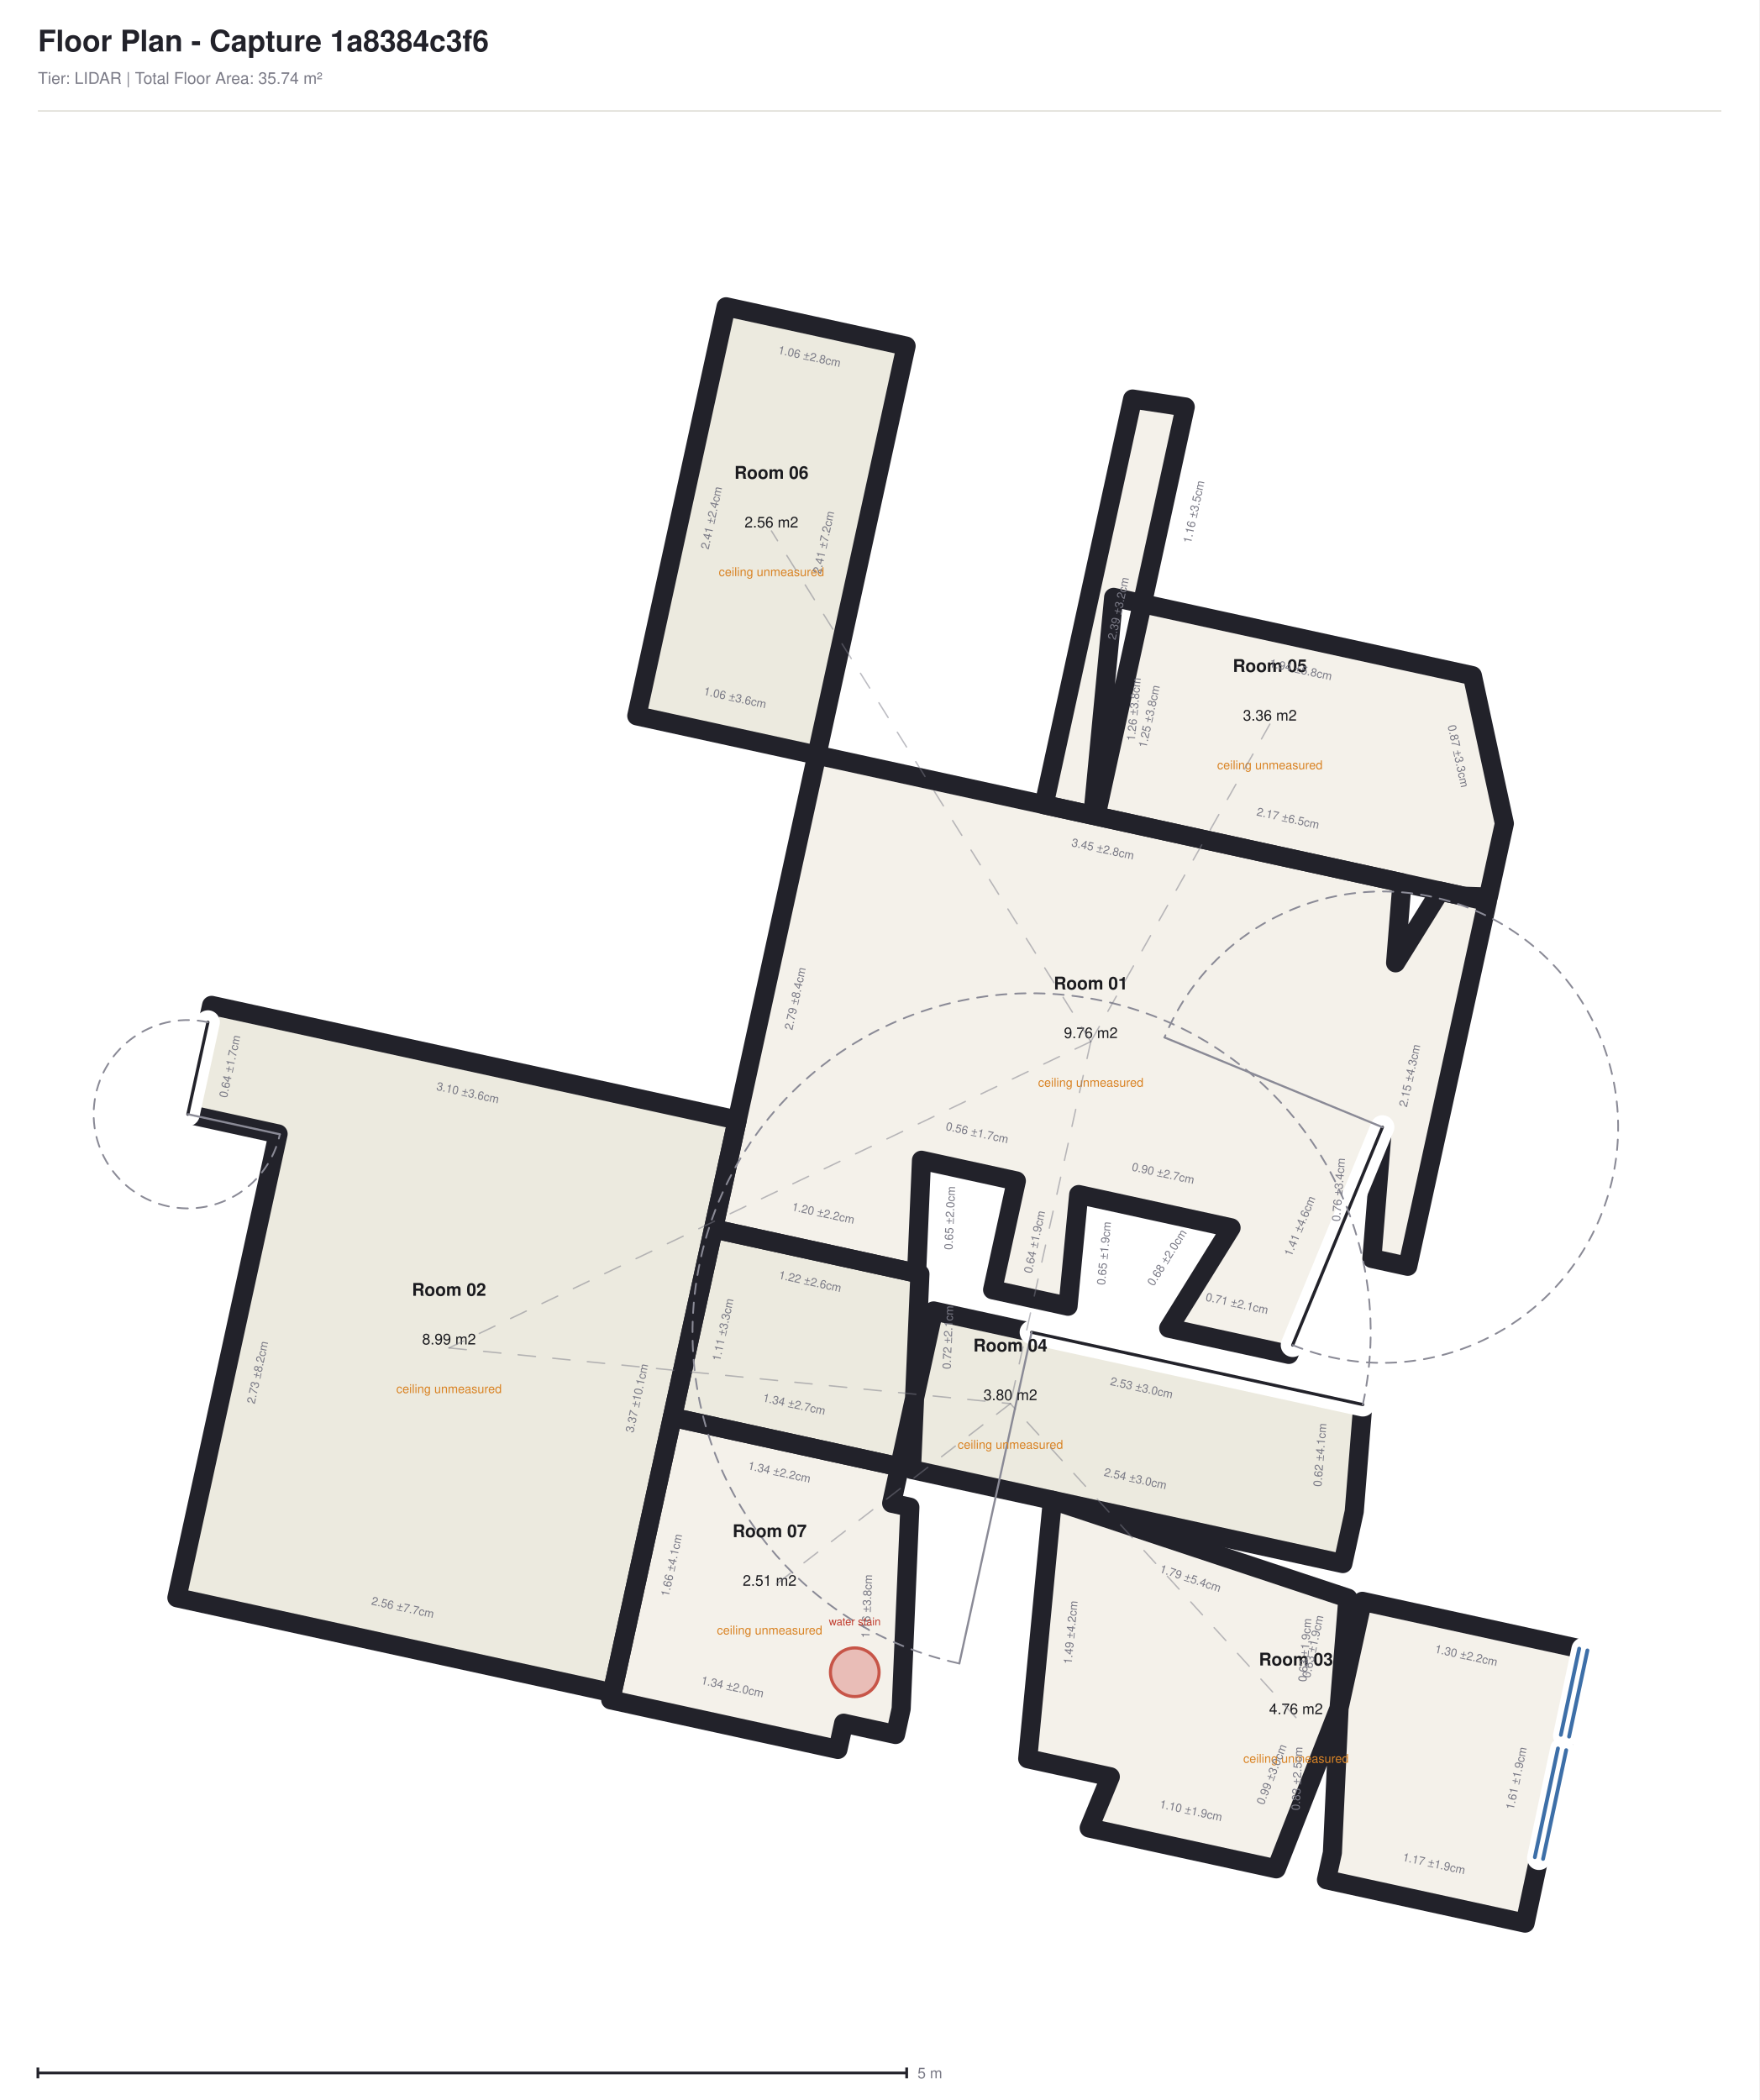
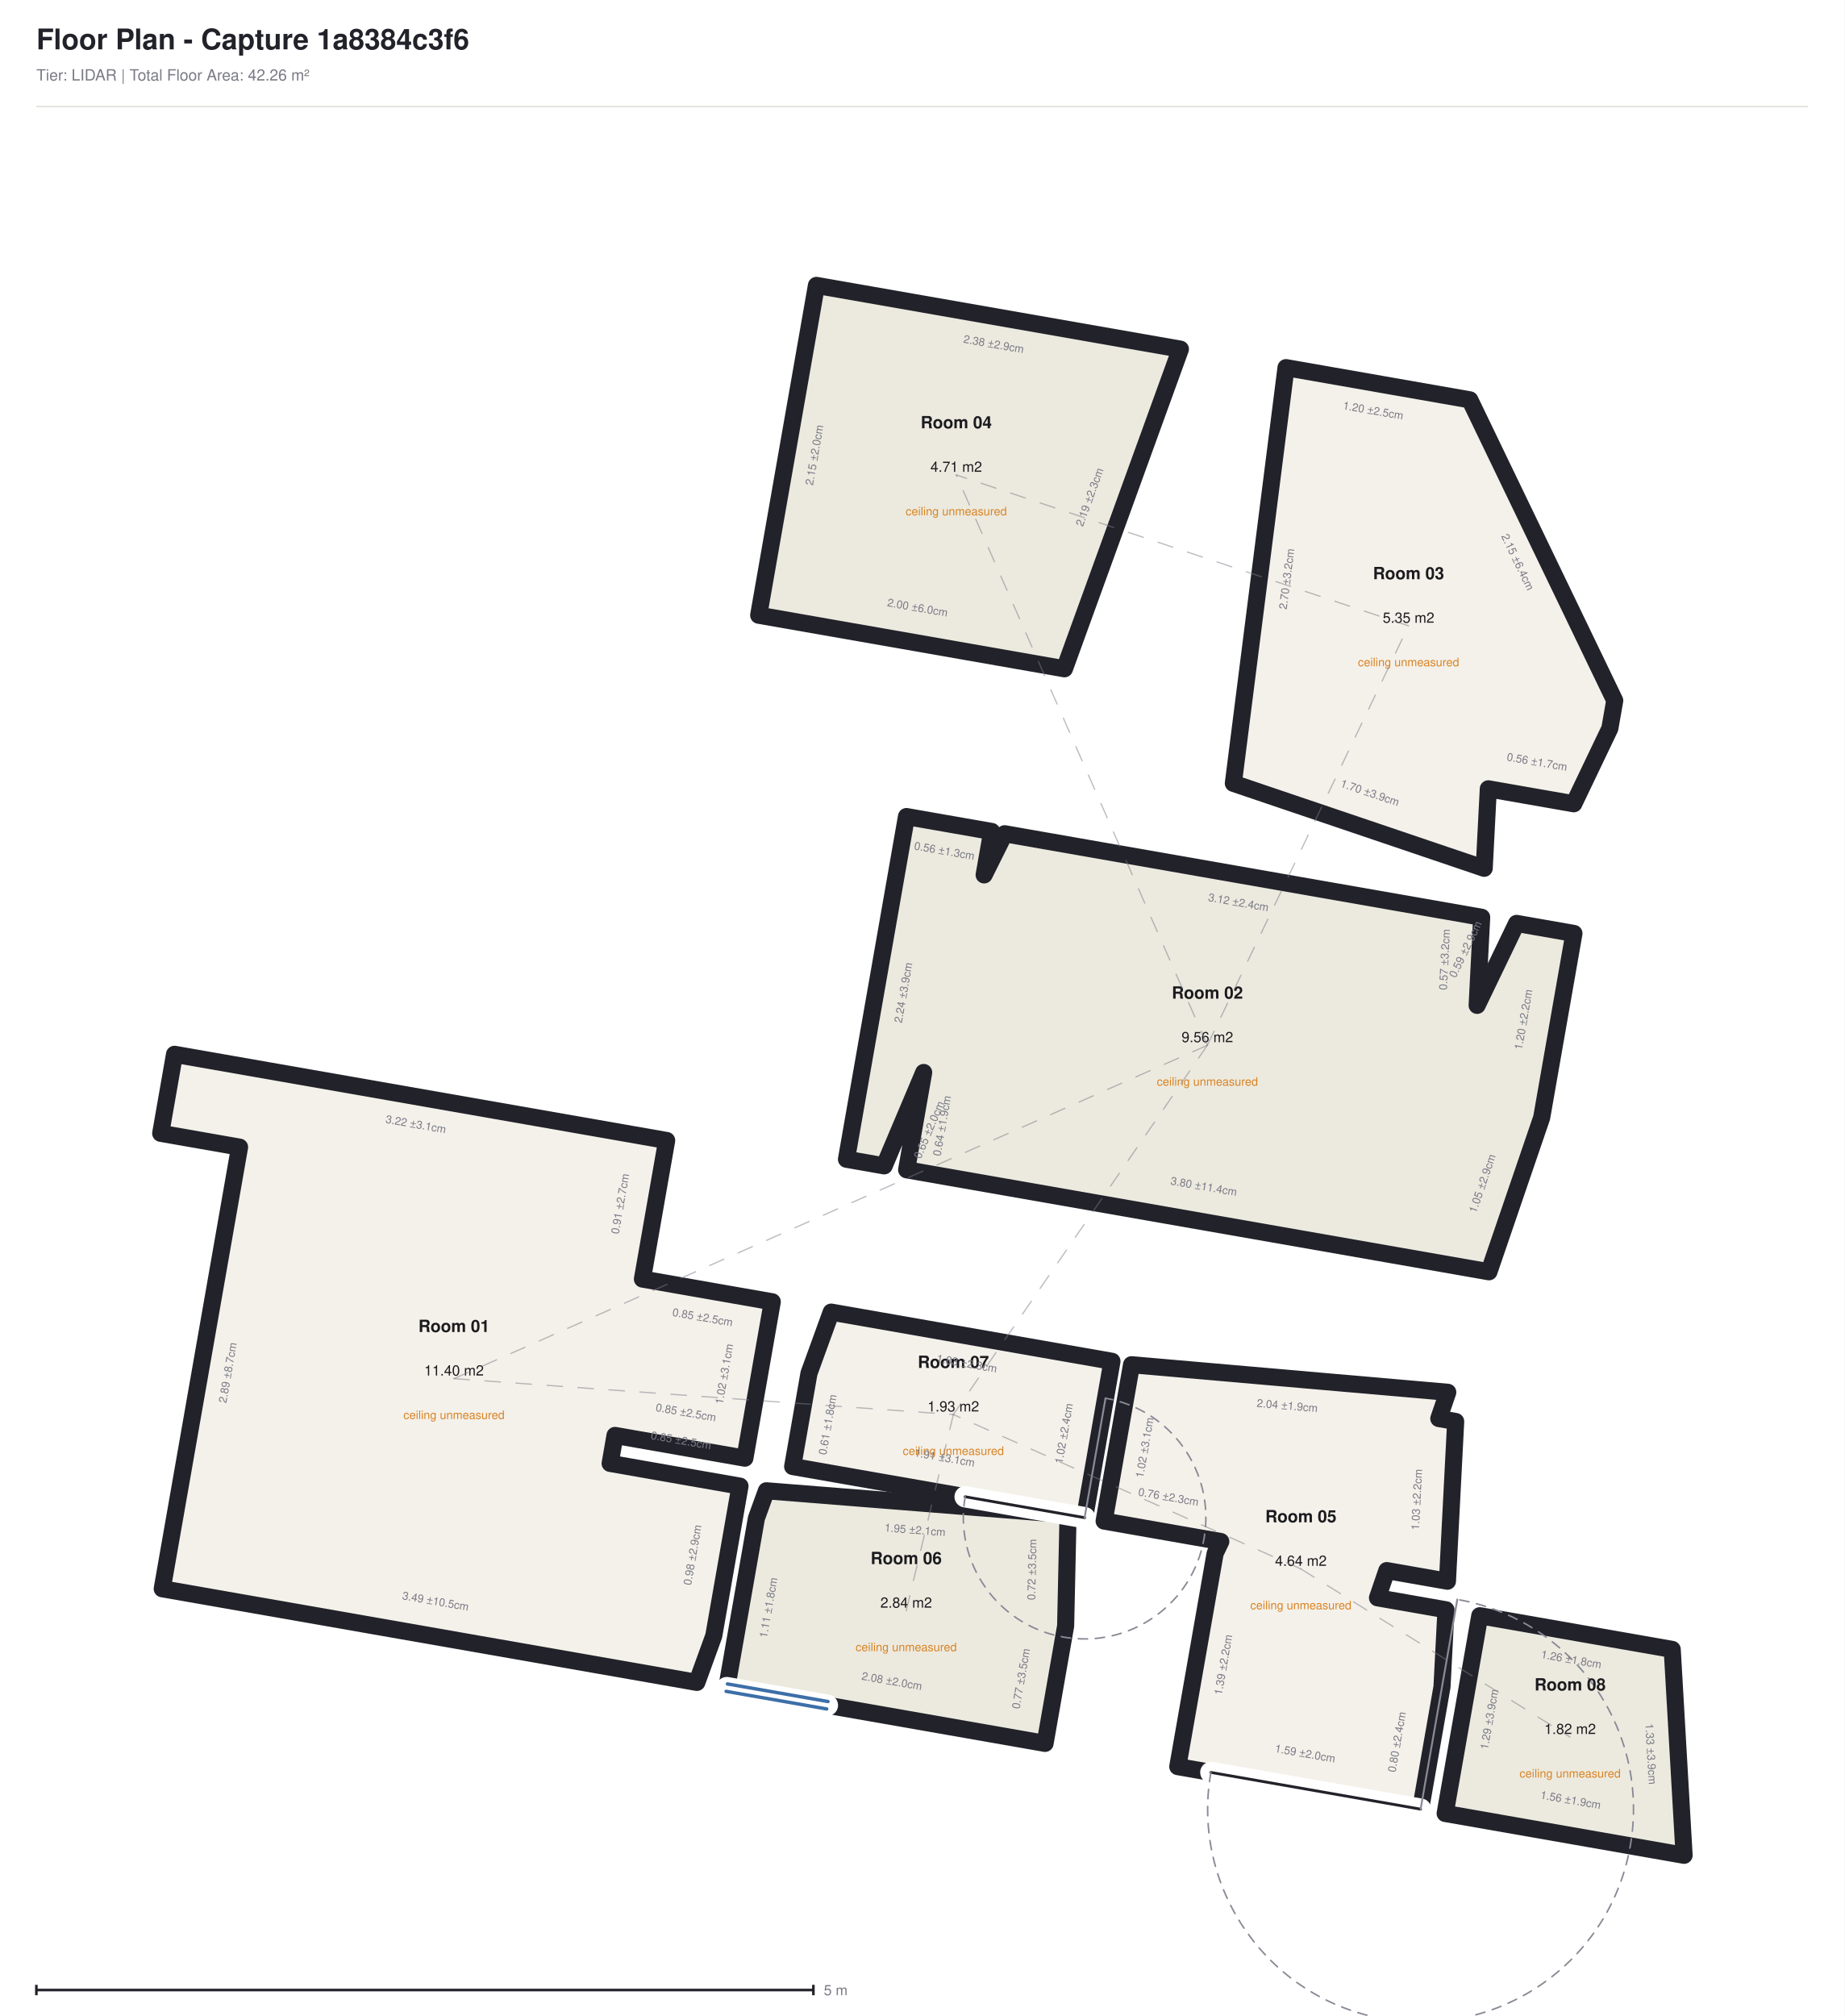
- <svg xmlns="http://www.w3.org/2000/svg" width="1300" height="1552" viewBox="0 0 1300 1552">
-   <rect width="1300" height="1552" fill="#ffffff" />
+ <svg xmlns="http://www.w3.org/2000/svg" width="1420" height="1552" viewBox="0 0 1420 1552">
+   <rect width="1420" height="1552" fill="#ffffff" />
  <g font-family="Helvetica Neue, Helvetica, Arial, sans-serif">
    <text x="28" y="38" font-size="22" font-weight="600" fill="#22222a">Floor Plan - Capture 1a8384c3f6</text>
-     <text x="28" y="62" font-size="12" fill="#7a7a86">Tier: LIDAR | Total Floor Area: 35.74 m²</text>
-     <line x1="28" y1="82" x2="1272" y2="82" stroke="#dedcd4" stroke-width="1" />
-     <polygon points="527.23,908.21 603.62,558.07 1036.04,652.41 1031.30,711.59 1064.23,658.56 1099.11,666.17 1040.27,935.86 1013.78,930.08 1021.56,833.04 952.40,1000.97 863.62,981.60 909.71,907.38 797.13,882.82 789.24,965.37 733.50,953.21 751.05,872.76 680.94,857.47 677.34,940.96" stroke="none" fill="#f4f1ea" />
-     <polygon points="130.72,1180.81 205.51,838.02 138.82,823.47 156.38,743.02 544.78,827.76 452.44,1251.00" stroke="none" fill="#eceadf" />
-     <polygon points="759.44,1299.80 777.68,1108.73 996.05,1181.12 989.53,1262.38 1006.75,1183.45 1170.01,1219.07 1127.00,1421.28 980.22,1389.26 984.59,1369.26 989.53,1262.38 943.12,1381.16 804.87,1351.00 820.48,1313.11" stroke="none" fill="#f4f1ea" />
-     <polygon points="496.84,1047.46 527.23,908.21 679.79,941.49 675.83,1033.34 689.90,968.84 1007.07,1038.04 1000.74,1117.07 992.34,1155.57 673.56,1086.02 675.83,1033.35 664.76,1084.10" stroke="none" fill="#eceadf" />
-     <polygon points="771.53,594.70 836.95,294.89 875.85,300.75 844.14,446.10 1088.04,499.31 1111.67,608.62 1099.82,662.93 1081.50,662.33 809.89,603.07 844.14,446.10 822.95,441.47 807.56,602.56" stroke="none" fill="#f4f1ea" />
-     <polygon points="470.56,529.04 536.52,226.72 669.58,255.75 603.62,558.07" stroke="none" fill="#eceadf" />
-     <polygon points="451.28,1256.28 496.84,1047.46 664.76,1084.10 658.90,1110.94 672.36,1113.88 665.93,1262.89 661.79,1281.88 623.43,1273.51 619.20,1292.92" stroke="none" fill="#f4f1ea" />
-     <polygon points="527.23,908.21 603.62,558.07 1036.04,652.41 1031.30,711.59 1064.23,658.56 1099.11,666.17 1040.27,935.86 1013.78,930.08 1021.56,833.04 952.40,1000.97 863.62,981.60 909.71,907.38 797.13,882.82 789.24,965.37 733.50,953.21 751.05,872.76 680.94,857.47 677.34,940.96" stroke="#22222a" stroke-width="14.12" stroke-linejoin="round" stroke-linecap="round" fill="none" />
-     <polygon points="130.72,1180.81 205.51,838.02 138.82,823.47 156.38,743.02 544.78,827.76 452.44,1251.00" stroke="#22222a" stroke-width="14.12" stroke-linejoin="round" stroke-linecap="round" fill="none" />
-     <polygon points="759.44,1299.80 777.68,1108.73 996.05,1181.12 989.53,1262.38 1006.75,1183.45 1170.01,1219.07 1127.00,1421.28 980.22,1389.26 984.59,1369.26 989.53,1262.38 943.12,1381.16 804.87,1351.00 820.48,1313.11" stroke="#22222a" stroke-width="14.12" stroke-linejoin="round" stroke-linecap="round" fill="none" />
-     <polygon points="496.84,1047.46 527.23,908.21 679.79,941.49 675.83,1033.34 689.90,968.84 1007.07,1038.04 1000.74,1117.07 992.34,1155.57 673.56,1086.02 675.83,1033.35 664.76,1084.10" stroke="#22222a" stroke-width="14.12" stroke-linejoin="round" stroke-linecap="round" fill="none" />
-     <polygon points="771.53,594.70 836.95,294.89 875.85,300.75 844.14,446.10 1088.04,499.31 1111.67,608.62 1099.82,662.93 1081.50,662.33 809.89,603.07 844.14,446.10 822.95,441.47 807.56,602.56" stroke="#22222a" stroke-width="14.12" stroke-linejoin="round" stroke-linecap="round" fill="none" />
-     <polygon points="470.56,529.04 536.52,226.72 669.58,255.75 603.62,558.07" stroke="#22222a" stroke-width="14.12" stroke-linejoin="round" stroke-linecap="round" fill="none" />
-     <polygon points="451.28,1256.28 496.84,1047.46 664.76,1084.10 658.90,1110.94 672.36,1113.88 665.93,1262.89 661.79,1281.88 623.43,1273.51 619.20,1292.92" stroke="#22222a" stroke-width="14.12" stroke-linejoin="round" stroke-linecap="round" fill="none" />
-     <line x1="1021.56" y1="833.04" x2="955.24" y2="994.07" stroke="#ffffff" stroke-width="17.65" stroke-linejoin="round" stroke-linecap="round" fill="none" />
-     <line x1="1021.56" y1="833.04" x2="955.24" y2="994.07" stroke="#22222a" stroke-width="2.31" stroke-linejoin="round" stroke-linecap="round" fill="none" />
-     <line x1="1021.56" y1="833.04" x2="860.53" y2="766.72" stroke="#8a8a96" stroke-width="1.54" stroke-linejoin="round" stroke-linecap="round" fill="none" />
-     <path d="M 955.24 994.07 A 174.15 174.15 0 1 0 860.53 766.72" stroke="#8a8a96" stroke-width="1.28" stroke-linejoin="round" stroke-linecap="round" fill="none" stroke-dasharray="7.70,6.42" />
-     <line x1="138.82" y1="823.47" x2="153.66" y2="755.48" stroke="#ffffff" stroke-width="17.65" stroke-linejoin="round" stroke-linecap="round" fill="none" />
-     <line x1="138.82" y1="823.47" x2="153.66" y2="755.48" stroke="#22222a" stroke-width="2.31" stroke-linejoin="round" stroke-linecap="round" fill="none" />
-     <line x1="138.82" y1="823.47" x2="206.81" y2="838.30" stroke="#8a8a96" stroke-width="1.54" stroke-linejoin="round" stroke-linecap="round" fill="none" />
-     <path d="M 153.66 755.48 A 69.59 69.59 0 1 0 206.81 838.30" stroke="#8a8a96" stroke-width="1.28" stroke-linejoin="round" stroke-linecap="round" fill="none" stroke-dasharray="7.70,6.42" />
-     <line x1="1154.32" y1="1292.81" x2="1137.23" y2="1373.19" stroke="#ffffff" stroke-width="17.65" stroke-linejoin="round" stroke-linecap="round" fill="none" />
-     <line x1="1157.36" y1="1293.46" x2="1140.27" y2="1373.83" stroke="#3d6fa8" stroke-width="2.82" stroke-linejoin="round" stroke-linecap="round" fill="none" />
-     <line x1="1151.28" y1="1292.17" x2="1134.19" y2="1372.54" stroke="#3d6fa8" stroke-width="2.82" stroke-linejoin="round" stroke-linecap="round" fill="none" />
-     <line x1="1170.01" y1="1219.07" x2="1156.45" y2="1282.79" stroke="#ffffff" stroke-width="17.65" stroke-linejoin="round" stroke-linecap="round" fill="none" />
-     <line x1="1173.05" y1="1219.72" x2="1159.49" y2="1283.43" stroke="#3d6fa8" stroke-width="2.82" stroke-linejoin="round" stroke-linecap="round" fill="none" />
-     <line x1="1166.97" y1="1218.43" x2="1153.42" y2="1282.14" stroke="#3d6fa8" stroke-width="2.82" stroke-linejoin="round" stroke-linecap="round" fill="none" />
-     <line x1="762.31" y1="984.64" x2="1007.07" y2="1038.04" stroke="#ffffff" stroke-width="17.65" stroke-linejoin="round" stroke-linecap="round" fill="none" />
-     <line x1="762.31" y1="984.64" x2="1007.07" y2="1038.04" stroke="#22222a" stroke-width="2.31" stroke-linejoin="round" stroke-linecap="round" fill="none" />
-     <line x1="762.31" y1="984.64" x2="708.91" y2="1229.40" stroke="#8a8a96" stroke-width="1.54" stroke-linejoin="round" stroke-linecap="round" fill="none" />
-     <path d="M 1007.07 1038.04 A 250.52 250.52 0 1 0 708.91 1229.40" stroke="#8a8a96" stroke-width="1.28" stroke-linejoin="round" stroke-linecap="round" fill="none" stroke-dasharray="7.70,6.42" />
-     <text x="806.06" y="731.26" font-size="13.0" fill="#1b1b1f" text-anchor="middle" font-weight="bold">Room 01</text>
-     <text x="806.06" y="767.21" font-size="11.0" fill="#1b1b1f" text-anchor="middle" font-weight="normal">9.76 m2</text>
-     <text x="806.06" y="803.16" font-size="9.0" fill="#d98324" text-anchor="middle" font-weight="normal">ceiling unmeasured</text>
-     <text x="590.51" y="738.61" font-size="8.5" fill="#7a7a86" text-anchor="middle" font-weight="normal" transform="rotate(-77.69 590.51 738.61)">2.79 ±8.4cm</text>
-     <text x="814.36" y="630.33" font-size="8.5" fill="#7a7a86" text-anchor="middle" font-weight="normal" transform="rotate(12.31 814.36 630.33)">3.45 ±2.8cm</text>
-     <text x="1044.60" y="795.54" font-size="8.5" fill="#7a7a86" text-anchor="middle" font-weight="normal" transform="rotate(-77.69 1044.60 795.54)">2.15 ±4.3cm</text>
-     <text x="992.07" y="879.51" font-size="8.5" fill="#7a7a86" text-anchor="middle" font-weight="normal" transform="rotate(-85.42 992.07 879.51)">0.76 ±3.4cm</text>
-     <text x="963.23" y="907.23" font-size="8.5" fill="#7a7a86" text-anchor="middle" font-weight="normal" transform="rotate(-67.62 963.23 907.23)">1.41 ±4.6cm</text>
-     <text x="913.48" y="966.20" font-size="8.5" fill="#7a7a86" text-anchor="middle" font-weight="normal" transform="rotate(-347.69 913.48 966.20)">0.71 ±2.1cm</text>
-     <text x="864.85" y="930.94" font-size="8.5" fill="#7a7a86" text-anchor="middle" font-weight="normal" transform="rotate(-58.16 864.85 930.94)">0.68 ±2.0cm</text>
-     <text x="858.90" y="870.01" font-size="8.5" fill="#7a7a86" text-anchor="middle" font-weight="normal" transform="rotate(-347.69 858.90 870.01)">0.90 ±2.7cm</text>
-     <text x="818.75" y="926.54" font-size="8.5" fill="#7a7a86" text-anchor="middle" font-weight="normal" transform="rotate(-84.54 818.75 926.54)">0.65 ±1.9cm</text>
-     <text x="767.36" y="918.46" font-size="8.5" fill="#7a7a86" text-anchor="middle" font-weight="normal" transform="rotate(-77.69 767.36 918.46)">0.64 ±1.9cm</text>
-     <text x="721.47" y="840.03" font-size="8.5" fill="#7a7a86" text-anchor="middle" font-weight="normal" transform="rotate(-347.69 721.47 840.03)">0.56 ±1.7cm</text>
-     <text x="704.80" y="900.32" font-size="8.5" fill="#7a7a86" text-anchor="middle" font-weight="normal" transform="rotate(-87.53 704.80 900.32)">0.65 ±2.0cm</text>
-     <text x="607.76" y="899.49" font-size="8.5" fill="#7a7a86" text-anchor="middle" font-weight="normal" transform="rotate(-347.69 607.76 899.49)">1.20 ±2.2cm</text>
-     <text x="331.80" y="957.66" font-size="13.0" fill="#1b1b1f" text-anchor="middle" font-weight="bold">Room 02</text>
-     <text x="331.80" y="993.61" font-size="11.0" fill="#1b1b1f" text-anchor="middle" font-weight="normal">8.99 m2</text>
-     <text x="331.80" y="1029.57" font-size="9.0" fill="#d98324" text-anchor="middle" font-weight="normal">ceiling unmeasured</text>
-     <text x="193.20" y="1014.89" font-size="8.5" fill="#7a7a86" text-anchor="middle" font-weight="normal" transform="rotate(-77.69 193.20 1014.89)">2.73 ±8.2cm</text>
-     <text x="172.69" y="788.72" font-size="8.5" fill="#7a7a86" text-anchor="middle" font-weight="normal" transform="rotate(-77.69 172.69 788.72)">0.64 ±1.7cm</text>
-     <text x="345.10" y="810.48" font-size="8.5" fill="#7a7a86" text-anchor="middle" font-weight="normal" transform="rotate(12.31 345.10 810.48)">3.10 ±3.6cm</text>
-     <text x="473.52" y="1033.91" font-size="8.5" fill="#7a7a86" text-anchor="middle" font-weight="normal" transform="rotate(-77.69 473.52 1033.91)">3.37 ±10.1cm</text>
-     <text x="297.05" y="1190.82" font-size="8.5" fill="#7a7a86" text-anchor="middle" font-weight="normal" transform="rotate(-347.69 297.05 1190.82)">2.56 ±7.7cm</text>
-     <text x="957.68" y="1230.90" font-size="13.0" fill="#1b1b1f" text-anchor="middle" font-weight="bold">Room 03</text>
-     <text x="957.68" y="1266.85" font-size="11.0" fill="#1b1b1f" text-anchor="middle" font-weight="normal">4.76 m2</text>
-     <text x="957.68" y="1302.80" font-size="9.0" fill="#d98324" text-anchor="middle" font-weight="normal">ceiling unmeasured</text>
-     <text x="794.12" y="1206.71" font-size="8.5" fill="#7a7a86" text-anchor="middle" font-weight="normal" transform="rotate(-84.54 794.12 1206.71)">1.49 ±4.2cm</text>
-     <text x="878.78" y="1169.30" font-size="8.5" fill="#7a7a86" text-anchor="middle" font-weight="normal" transform="rotate(18.34 878.78 1169.30)">1.79 ±5.4cm</text>
-     <text x="967.19" y="1219.70" font-size="8.5" fill="#7a7a86" text-anchor="middle" font-weight="normal" transform="rotate(-85.42 967.19 1219.70)">0.63 ±1.9cm</text>
-     <text x="973.05" y="1217.44" font-size="8.5" fill="#7a7a86" text-anchor="middle" font-weight="normal" transform="rotate(-77.69 973.05 1217.44)">0.63 ±1.9cm</text>
-     <text x="1082.91" y="1226.35" font-size="8.5" fill="#7a7a86" text-anchor="middle" font-weight="normal" transform="rotate(12.31 1082.91 1226.35)">1.30 ±2.2cm</text>
-     <text x="1123.38" y="1314.83" font-size="8.5" fill="#7a7a86" text-anchor="middle" font-weight="normal" transform="rotate(-77.99 1123.38 1314.83)">1.61 ±1.9cm</text>
-     <text x="1059.08" y="1380.18" font-size="8.5" fill="#7a7a86" text-anchor="middle" font-weight="normal" transform="rotate(-347.69 1059.08 1380.18)">1.17 ±1.9cm</text>
-     <text x="961.41" y="1314.63" font-size="8.5" fill="#7a7a86" text-anchor="middle" font-weight="normal" transform="rotate(-87.35 961.41 1314.63)">0.83 ±2.5cm</text>
-     <text x="942.41" y="1312.43" font-size="8.5" fill="#7a7a86" text-anchor="middle" font-weight="normal" transform="rotate(-68.66 942.41 1312.43)">0.99 ±3.0cm</text>
-     <text x="879.47" y="1340.99" font-size="8.5" fill="#7a7a86" text-anchor="middle" font-weight="normal" transform="rotate(-347.69 879.47 1340.99)">1.10 ±1.9cm</text>
-     <text x="746.63" y="998.84" font-size="13.0" fill="#1b1b1f" text-anchor="middle" font-weight="bold">Room 04</text>
-     <text x="746.63" y="1034.79" font-size="11.0" fill="#1b1b1f" text-anchor="middle" font-weight="normal">3.80 m2</text>
-     <text x="746.63" y="1070.74" font-size="9.0" fill="#d98324" text-anchor="middle" font-weight="normal">ceiling unmeasured</text>
-     <text x="537.12" y="983.31" font-size="8.5" fill="#7a7a86" text-anchor="middle" font-weight="normal" transform="rotate(-77.69 537.12 983.31)">1.11 ±3.3cm</text>
-     <text x="598.03" y="949.94" font-size="8.5" fill="#7a7a86" text-anchor="middle" font-weight="normal" transform="rotate(12.31 598.03 949.94)">1.22 ±2.6cm</text>
-     <text x="703.47" y="988.52" font-size="8.5" fill="#7a7a86" text-anchor="middle" font-weight="normal" transform="rotate(-87.53 703.47 988.52)">0.72 ±2.1cm</text>
-     <text x="843.01" y="1028.53" font-size="8.5" fill="#7a7a86" text-anchor="middle" font-weight="normal" transform="rotate(12.31 843.01 1028.53)">2.53 ±3.0cm</text>
-     <text x="978.31" y="1075.50" font-size="8.5" fill="#7a7a86" text-anchor="middle" font-weight="normal" transform="rotate(-85.42 978.31 1075.50)">0.62 ±4.1cm</text>
-     <text x="838.42" y="1095.70" font-size="8.5" fill="#7a7a86" text-anchor="middle" font-weight="normal" transform="rotate(-347.69 838.42 1095.70)">2.54 ±3.0cm</text>
-     <text x="586.27" y="1040.69" font-size="8.5" fill="#7a7a86" text-anchor="middle" font-weight="normal" transform="rotate(-347.69 586.27 1040.69)">1.34 ±2.7cm</text>
-     <text x="938.39" y="496.61" font-size="13.0" fill="#1b1b1f" text-anchor="middle" font-weight="bold">Room 05</text>
-     <text x="938.39" y="532.56" font-size="11.0" fill="#1b1b1f" text-anchor="middle" font-weight="normal">3.36 m2</text>
-     <text x="938.39" y="568.52" font-size="9.0" fill="#d98324" text-anchor="middle" font-weight="normal">ceiling unmeasured</text>
-     <text x="829.33" y="450.27" font-size="8.5" fill="#7a7a86" text-anchor="middle" font-weight="normal" transform="rotate(-77.69 829.33 450.27)">2.39 ±3.2cm</text>
-     <text x="885.08" y="378.90" font-size="8.5" fill="#7a7a86" text-anchor="middle" font-weight="normal" transform="rotate(-77.69 885.08 378.90)">1.16 ±3.5cm</text>
-     <text x="960.62" y="497.79" font-size="8.5" fill="#7a7a86" text-anchor="middle" font-weight="normal" transform="rotate(12.31 960.62 497.79)">1.94 ±5.8cm</text>
-     <text x="1074.75" y="559.39" font-size="8.5" fill="#7a7a86" text-anchor="middle" font-weight="normal" transform="rotate(77.80 1074.75 559.39)">0.87 ±3.3cm</text>
-     <text x="951.17" y="607.61" font-size="8.5" fill="#7a7a86" text-anchor="middle" font-weight="normal" transform="rotate(-347.69 951.17 607.61)">2.17 ±6.5cm</text>
-     <text x="852.10" y="530.06" font-size="8.5" fill="#7a7a86" text-anchor="middle" font-weight="normal" transform="rotate(-77.69 852.10 530.06)">1.25 ±3.8cm</text>
-     <text x="840.82" y="524.46" font-size="8.5" fill="#7a7a86" text-anchor="middle" font-weight="normal" transform="rotate(-84.54 840.82 524.46)">1.26 ±3.8cm</text>
-     <text x="570.07" y="353.87" font-size="13.0" fill="#1b1b1f" text-anchor="middle" font-weight="bold">Room 06</text>
-     <text x="570.07" y="389.82" font-size="11.0" fill="#1b1b1f" text-anchor="middle" font-weight="normal">2.56 m2</text>
-     <text x="570.07" y="425.78" font-size="9.0" fill="#d98324" text-anchor="middle" font-weight="normal">ceiling unmeasured</text>
-     <text x="528.63" y="383.35" font-size="8.5" fill="#7a7a86" text-anchor="middle" font-weight="normal" transform="rotate(-77.69 528.63 383.35)">2.41 ±2.4cm</text>
-     <text x="597.58" y="266.32" font-size="8.5" fill="#7a7a86" text-anchor="middle" font-weight="normal" transform="rotate(12.31 597.58 266.32)">1.06 ±2.8cm</text>
-     <text x="611.51" y="401.43" font-size="8.5" fill="#7a7a86" text-anchor="middle" font-weight="normal" transform="rotate(-77.69 611.51 401.43)">2.41 ±7.2cm</text>
-     <text x="542.56" y="518.46" font-size="8.5" fill="#7a7a86" text-anchor="middle" font-weight="normal" transform="rotate(-347.69 542.56 518.46)">1.06 ±3.6cm</text>
-     <text x="568.72" y="1136.03" font-size="13.0" fill="#1b1b1f" text-anchor="middle" font-weight="bold">Room 07</text>
-     <text x="568.72" y="1171.98" font-size="11.0" fill="#1b1b1f" text-anchor="middle" font-weight="normal">2.51 m2</text>
-     <text x="568.72" y="1207.93" font-size="9.0" fill="#d98324" text-anchor="middle" font-weight="normal">ceiling unmeasured</text>
-     <text x="499.15" y="1157.35" font-size="8.5" fill="#7a7a86" text-anchor="middle" font-weight="normal" transform="rotate(-77.69 499.15 1157.35)">1.66 ±4.1cm</text>
-     <text x="575.33" y="1090.87" font-size="8.5" fill="#7a7a86" text-anchor="middle" font-weight="normal" transform="rotate(12.31 575.33 1090.87)">1.34 ±2.2cm</text>
-     <text x="643.49" y="1187.28" font-size="8.5" fill="#7a7a86" text-anchor="middle" font-weight="normal" transform="rotate(-87.53 643.49 1187.28)">1.16 ±3.8cm</text>
-     <text x="540.71" y="1249.51" font-size="8.5" fill="#7a7a86" text-anchor="middle" font-weight="normal" transform="rotate(-347.69 540.71 1249.51)">1.34 ±2.0cm</text>
-     <circle cx="631.64" cy="1235.87" r="17.98" stroke="#c0392b" stroke-width="2.31" stroke-linejoin="round" stroke-linecap="round" fill="#e8b4ae" opacity="0.85" />
-     <text x="631.64" y="1201.21" font-size="8.0" fill="#c0392b" text-anchor="middle" font-weight="normal">water stain</text>
-     <line x1="806.06" y1="769.78" x2="938.39" y2="535.13" stroke="#7a7a86" stroke-width="1.03" stroke-linejoin="round" stroke-linecap="round" fill="none" stroke-dasharray="12.84,12.84" opacity="0.50" />
-     <line x1="806.06" y1="769.78" x2="570.07" y2="392.39" stroke="#7a7a86" stroke-width="1.03" stroke-linejoin="round" stroke-linecap="round" fill="none" stroke-dasharray="12.84,12.84" opacity="0.50" />
-     <line x1="806.06" y1="769.78" x2="331.80" y2="996.18" stroke="#7a7a86" stroke-width="1.03" stroke-linejoin="round" stroke-linecap="round" fill="none" stroke-dasharray="12.84,12.84" opacity="0.50" />
-     <line x1="331.80" y1="996.18" x2="746.63" y2="1037.36" stroke="#7a7a86" stroke-width="1.03" stroke-linejoin="round" stroke-linecap="round" fill="none" stroke-dasharray="12.84,12.84" opacity="0.50" />
-     <line x1="746.63" y1="1037.36" x2="568.72" y2="1174.55" stroke="#7a7a86" stroke-width="1.03" stroke-linejoin="round" stroke-linecap="round" fill="none" stroke-dasharray="12.84,12.84" opacity="0.50" />
-     <line x1="957.68" y1="1269.42" x2="746.63" y2="1037.36" stroke="#7a7a86" stroke-width="1.03" stroke-linejoin="round" stroke-linecap="round" fill="none" stroke-dasharray="12.84,12.84" opacity="0.50" />
-     <line x1="806.06" y1="769.78" x2="746.63" y2="1037.36" stroke="#7a7a86" stroke-width="1.03" stroke-linejoin="round" stroke-linecap="round" fill="none" stroke-dasharray="12.84,12.84" opacity="0.50" />
+     <text x="28" y="62" font-size="12" fill="#7a7a86">Tier: LIDAR | Total Floor Area: 42.26 m²</text>
+     <line x1="28" y1="82" x2="1392" y2="82" stroke="#dedcd4" stroke-width="1" />
+     <polygon points="123.71,872.47 134.36,811.64 513.25,878.00 494.57,984.67 594.55,1002.18 573.46,1122.56 473.48,1105.05 469.71,1126.59 569.69,1144.10 549.51,1259.30 536.50,1295.18 124.89,1223.10 184.43,883.11" stroke="none" fill="#f4f1ea" />
+     <polygon points="651.66,892.44 697.86,628.61 763.50,640.11 757.65,673.54 773.45,641.85 1140.69,706.17 1137.19,773.97 1167.54,710.87 1211.72,718.61 1186.88,860.40 1146.30,979.07 697.98,900.56 711.10,825.63 680.72,897.53" stroke="none" fill="#eceadf" />
+     <polygon points="990.05,283.02 1131.56,307.81 1243.12,539.32 1239.36,560.76 1211.60,618.78 1145.79,607.26 1142.63,668.46 949.50,603.03" stroke="none" fill="#f4f1ea" />
+     <polygon points="584.07,473.62 628.54,219.71 908.75,268.78 819.50,514.86" stroke="none" fill="#eceadf" />
+     <polygon points="850.02,1170.99 871.11,1050.61 1114.58,1071.84 1107.67,1092.04 1120.67,1094.32 1114.33,1217.28 1067.64,1209.10 1060.47,1230.05 1113.20,1239.29 1110.14,1298.57 1093.65,1392.76 906.72,1360.02 935.47,1195.90 939.85,1186.73" stroke="none" fill="#f4f1ea" />
+     <polygon points="559.50,1299.21 582.33,1168.80 590.00,1147.66 822.26,1166.13 820.39,1251.70 804.56,1342.13" stroke="none" fill="#eceadf" />
+     <polygon points="610.23,1129.00 622.79,1057.26 639.89,1010.12 856.07,1047.98 834.99,1168.36" stroke="none" fill="#f4f1ea" />
+     <polygon points="1112.56,1396.07 1139.22,1243.84 1287.38,1269.79 1296.52,1428.29" stroke="none" fill="#eceadf" />
+     <polygon points="123.71,872.47 134.36,811.64 513.25,878.00 494.57,984.67 594.55,1002.18 573.46,1122.56 473.48,1105.05 469.71,1126.59 569.69,1144.10 549.51,1259.30 536.50,1295.18 124.89,1223.10 184.43,883.11" stroke="#22222a" stroke-width="13.16" stroke-linejoin="round" stroke-linecap="round" fill="none" />
+     <polygon points="651.66,892.44 697.86,628.61 763.50,640.11 757.65,673.54 773.45,641.85 1140.69,706.17 1137.19,773.97 1167.54,710.87 1211.72,718.61 1186.88,860.40 1146.30,979.07 697.98,900.56 711.10,825.63 680.72,897.53" stroke="#22222a" stroke-width="13.16" stroke-linejoin="round" stroke-linecap="round" fill="none" />
+     <polygon points="990.05,283.02 1131.56,307.81 1243.12,539.32 1239.36,560.76 1211.60,618.78 1145.79,607.26 1142.63,668.46 949.50,603.03" stroke="#22222a" stroke-width="13.16" stroke-linejoin="round" stroke-linecap="round" fill="none" />
+     <polygon points="584.07,473.62 628.54,219.71 908.75,268.78 819.50,514.86" stroke="#22222a" stroke-width="13.16" stroke-linejoin="round" stroke-linecap="round" fill="none" />
+     <polygon points="850.02,1170.99 871.11,1050.61 1114.58,1071.84 1107.67,1092.04 1120.67,1094.32 1114.33,1217.28 1067.64,1209.10 1060.47,1230.05 1113.20,1239.29 1110.14,1298.57 1093.65,1392.76 906.72,1360.02 935.47,1195.90 939.85,1186.73" stroke="#22222a" stroke-width="13.16" stroke-linejoin="round" stroke-linecap="round" fill="none" />
+     <polygon points="559.50,1299.21 582.33,1168.80 590.00,1147.66 822.26,1166.13 820.39,1251.70 804.56,1342.13" stroke="#22222a" stroke-width="13.16" stroke-linejoin="round" stroke-linecap="round" fill="none" />
+     <polygon points="610.23,1129.00 622.79,1057.26 639.89,1010.12 856.07,1047.98 834.99,1168.36" stroke="#22222a" stroke-width="13.16" stroke-linejoin="round" stroke-linecap="round" fill="none" />
+     <polygon points="1112.56,1396.07 1139.22,1243.84 1287.38,1269.79 1296.52,1428.29" stroke="#22222a" stroke-width="13.16" stroke-linejoin="round" stroke-linecap="round" fill="none" />
+     <line x1="1093.65" y1="1392.76" x2="932.20" y2="1364.49" stroke="#ffffff" stroke-width="16.45" stroke-linejoin="round" stroke-linecap="round" fill="none" />
+     <line x1="1093.65" y1="1392.76" x2="932.20" y2="1364.49" stroke="#22222a" stroke-width="2.15" stroke-linejoin="round" stroke-linecap="round" fill="none" />
+     <line x1="1093.65" y1="1392.76" x2="1121.92" y2="1231.32" stroke="#8a8a96" stroke-width="1.44" stroke-linejoin="round" stroke-linecap="round" fill="none" />
+     <path d="M 932.20 1364.49 A 163.90 163.90 0 1 0 1121.92 1231.32" stroke="#8a8a96" stroke-width="1.20" stroke-linejoin="round" stroke-linecap="round" fill="none" stroke-dasharray="7.18,5.98" />
+     <line x1="636.95" y1="1312.78" x2="559.50" y2="1299.21" stroke="#ffffff" stroke-width="16.45" stroke-linejoin="round" stroke-linecap="round" fill="none" />
+     <line x1="636.45" y1="1315.63" x2="559.00" y2="1302.06" stroke="#3d6fa8" stroke-width="2.63" stroke-linejoin="round" stroke-linecap="round" fill="none" />
+     <line x1="637.45" y1="1309.92" x2="560.00" y2="1296.36" stroke="#3d6fa8" stroke-width="2.63" stroke-linejoin="round" stroke-linecap="round" fill="none" />
+     <line x1="834.99" y1="1168.36" x2="743.04" y2="1152.26" stroke="#ffffff" stroke-width="16.45" stroke-linejoin="round" stroke-linecap="round" fill="none" />
+     <line x1="834.99" y1="1168.36" x2="743.04" y2="1152.26" stroke="#22222a" stroke-width="2.15" stroke-linejoin="round" stroke-linecap="round" fill="none" />
+     <line x1="834.99" y1="1168.36" x2="851.09" y2="1076.41" stroke="#8a8a96" stroke-width="1.44" stroke-linejoin="round" stroke-linecap="round" fill="none" />
+     <path d="M 743.04 1152.26 A 93.35 93.35 0 1 0 851.09 1076.41" stroke="#8a8a96" stroke-width="1.20" stroke-linejoin="round" stroke-linecap="round" fill="none" stroke-dasharray="7.18,5.98" />
+     <text x="349.51" y="1025.44" font-size="13.0" fill="#1b1b1f" text-anchor="middle" font-weight="bold">Room 01</text>
+     <text x="349.51" y="1058.93" font-size="11.0" fill="#1b1b1f" text-anchor="middle" font-weight="normal">11.40 m2</text>
+     <text x="349.51" y="1092.43" font-size="9.0" fill="#d98324" text-anchor="middle" font-weight="normal">ceiling unmeasured</text>
+     <text x="319.68" y="868.39" font-size="8.5" fill="#7a7a86" text-anchor="middle" font-weight="normal" transform="rotate(9.93 319.68 868.39)">3.22 ±3.1cm</text>
+     <text x="480.34" y="927.20" font-size="8.5" fill="#7a7a86" text-anchor="middle" font-weight="normal" transform="rotate(-80.07 480.34 927.20)">0.91 ±2.7cm</text>
+     <text x="540.43" y="1016.99" font-size="8.5" fill="#7a7a86" text-anchor="middle" font-weight="normal" transform="rotate(9.93 540.43 1016.99)">0.85 ±2.5cm</text>
+     <text x="560.44" y="1058.24" font-size="8.5" fill="#7a7a86" text-anchor="middle" font-weight="normal" transform="rotate(-80.07 560.44 1058.24)">1.02 ±3.1cm</text>
+     <text x="527.60" y="1090.23" font-size="8.5" fill="#7a7a86" text-anchor="middle" font-weight="normal" transform="rotate(-350.07 527.60 1090.23)">0.85 ±2.5cm</text>
+     <text x="523.83" y="1111.77" font-size="8.5" fill="#7a7a86" text-anchor="middle" font-weight="normal" transform="rotate(9.93 523.83 1111.77)">0.85 ±2.5cm</text>
+     <text x="536.03" y="1197.57" font-size="8.5" fill="#7a7a86" text-anchor="middle" font-weight="normal" transform="rotate(-80.07 536.03 1197.57)">0.98 ±2.9cm</text>
+     <text x="334.82" y="1235.57" font-size="8.5" fill="#7a7a86" text-anchor="middle" font-weight="normal" transform="rotate(-350.07 334.82 1235.57)">3.49 ±10.5cm</text>
+     <text x="178.23" y="1057.23" font-size="8.5" fill="#7a7a86" text-anchor="middle" font-weight="normal" transform="rotate(-80.07 178.23 1057.23)">2.89 ±8.7cm</text>
+     <text x="929.51" y="768.80" font-size="13.0" fill="#1b1b1f" text-anchor="middle" font-weight="bold">Room 02</text>
+     <text x="929.51" y="802.30" font-size="11.0" fill="#1b1b1f" text-anchor="middle" font-weight="normal">9.56 m2</text>
+     <text x="929.51" y="835.80" font-size="9.0" fill="#d98324" text-anchor="middle" font-weight="normal">ceiling unmeasured</text>
+     <text x="698.33" y="764.66" font-size="8.5" fill="#7a7a86" text-anchor="middle" font-weight="normal" transform="rotate(-80.07 698.33 764.66)">2.24 ±3.9cm</text>
+     <text x="726.55" y="657.93" font-size="8.5" fill="#7a7a86" text-anchor="middle" font-weight="normal" transform="rotate(9.93 726.55 657.93)">0.56 ±1.3cm</text>
+     <text x="952.94" y="697.58" font-size="8.5" fill="#7a7a86" text-anchor="middle" font-weight="normal" transform="rotate(9.93 952.94 697.58)">3.12 ±2.4cm</text>
+     <text x="1115.04" y="738.84" font-size="8.5" fill="#7a7a86" text-anchor="middle" font-weight="normal" transform="rotate(-87.05 1115.04 738.84)">0.57 ±3.2cm</text>
+     <text x="1130.80" y="732.05" font-size="8.5" fill="#7a7a86" text-anchor="middle" font-weight="normal" transform="rotate(-64.32 1130.80 732.05)">0.59 ±2.9cm</text>
+     <text x="1175.73" y="785.38" font-size="8.5" fill="#7a7a86" text-anchor="middle" font-weight="normal" transform="rotate(-80.07 1175.73 785.38)">1.20 ±2.2cm</text>
+     <text x="1143.95" y="912.00" font-size="8.5" fill="#7a7a86" text-anchor="middle" font-weight="normal" transform="rotate(-71.12 1143.95 912.00)">1.05 ±2.9cm</text>
+     <text x="926.27" y="916.25" font-size="8.5" fill="#7a7a86" text-anchor="middle" font-weight="normal" transform="rotate(-350.07 926.27 916.25)">3.80 ±11.4cm</text>
+     <text x="728.11" y="867.22" font-size="8.5" fill="#7a7a86" text-anchor="middle" font-weight="normal" transform="rotate(-80.07 728.11 867.22)">0.64 ±1.9cm</text>
+     <text x="717.95" y="870.90" font-size="8.5" fill="#7a7a86" text-anchor="middle" font-weight="normal" transform="rotate(-67.09 717.95 870.90)">0.65 ±2.0cm</text>
+     <text x="1084.39" y="445.91" font-size="13.0" fill="#1b1b1f" text-anchor="middle" font-weight="bold">Room 03</text>
+     <text x="1084.39" y="479.41" font-size="11.0" fill="#1b1b1f" text-anchor="middle" font-weight="normal">5.35 m2</text>
+     <text x="1084.39" y="512.91" font-size="9.0" fill="#d98324" text-anchor="middle" font-weight="normal">ceiling unmeasured</text>
+     <text x="1056.68" y="318.98" font-size="8.5" fill="#7a7a86" text-anchor="middle" font-weight="normal" transform="rotate(9.93 1056.68 318.98)">1.20 ±2.5cm</text>
+     <text x="1165.78" y="433.95" font-size="8.5" fill="#7a7a86" text-anchor="middle" font-weight="normal" transform="rotate(64.27 1165.78 433.95)">2.15 ±6.4cm</text>
+     <text x="1182.82" y="589.45" font-size="8.5" fill="#7a7a86" text-anchor="middle" font-weight="normal" transform="rotate(-350.07 1182.82 589.45)">0.56 ±1.7cm</text>
+     <text x="1053.74" y="613.08" font-size="8.5" fill="#7a7a86" text-anchor="middle" font-weight="normal" transform="rotate(-341.29 1053.74 613.08)">1.70 ±3.9cm</text>
+     <text x="993.51" y="446.04" font-size="8.5" fill="#7a7a86" text-anchor="middle" font-weight="normal" transform="rotate(-82.78 993.51 446.04)">2.70 ±3.2cm</text>
+     <text x="736.18" y="329.73" font-size="13.0" fill="#1b1b1f" text-anchor="middle" font-weight="bold">Room 04</text>
+     <text x="736.18" y="363.23" font-size="11.0" fill="#1b1b1f" text-anchor="middle" font-weight="normal">4.71 m2</text>
+     <text x="736.18" y="396.73" font-size="9.0" fill="#d98324" text-anchor="middle" font-weight="normal">ceiling unmeasured</text>
+     <text x="629.87" y="350.79" font-size="8.5" fill="#7a7a86" text-anchor="middle" font-weight="normal" transform="rotate(-80.07 629.87 350.79)">2.15 ±2.0cm</text>
+     <text x="764.52" y="267.81" font-size="8.5" fill="#7a7a86" text-anchor="middle" font-weight="normal" transform="rotate(9.93 764.52 267.81)">2.38 ±2.9cm</text>
+     <text x="841.63" y="383.66" font-size="8.5" fill="#7a7a86" text-anchor="middle" font-weight="normal" transform="rotate(-70.07 841.63 383.66)">2.19 ±2.3cm</text>
+     <text x="705.91" y="470.67" font-size="8.5" fill="#7a7a86" text-anchor="middle" font-weight="normal" transform="rotate(-350.07 705.91 470.67)">2.00 ±6.0cm</text>
+     <text x="1001.49" y="1171.93" font-size="13.0" fill="#1b1b1f" text-anchor="middle" font-weight="bold">Room 05</text>
+     <text x="1001.49" y="1205.43" font-size="11.0" fill="#1b1b1f" text-anchor="middle" font-weight="normal">4.64 m2</text>
+     <text x="1001.49" y="1238.92" font-size="9.0" fill="#d98324" text-anchor="middle" font-weight="normal">ceiling unmeasured</text>
+     <text x="884.13" y="1114.93" font-size="8.5" fill="#7a7a86" text-anchor="middle" font-weight="normal" transform="rotate(-80.07 884.13 1114.93)">1.02 ±3.1cm</text>
+     <text x="990.76" y="1085.06" font-size="8.5" fill="#7a7a86" text-anchor="middle" font-weight="normal" transform="rotate(4.98 990.76 1085.06)">2.04 ±1.9cm</text>
+     <text x="1093.61" y="1154.57" font-size="8.5" fill="#7a7a86" text-anchor="middle" font-weight="normal" transform="rotate(-87.05 1093.61 1154.57)">1.03 ±2.2cm</text>
+     <text x="1078.33" y="1341.54" font-size="8.5" fill="#7a7a86" text-anchor="middle" font-weight="normal" transform="rotate(-80.07 1078.33 1341.54)">0.80 ±2.4cm</text>
+     <text x="1004.31" y="1352.82" font-size="8.5" fill="#7a7a86" text-anchor="middle" font-weight="normal" transform="rotate(-350.07 1004.31 1352.82)">1.59 ±2.0cm</text>
+     <text x="944.66" y="1282.09" font-size="8.5" fill="#7a7a86" text-anchor="middle" font-weight="normal" transform="rotate(-80.07 944.66 1282.09)">1.39 ±2.2cm</text>
+     <text x="899.07" y="1155.29" font-size="8.5" fill="#7a7a86" text-anchor="middle" font-weight="normal" transform="rotate(-350.07 899.07 1155.29)">0.76 ±2.3cm</text>
+     <text x="697.64" y="1204.13" font-size="13.0" fill="#1b1b1f" text-anchor="middle" font-weight="bold">Room 06</text>
+     <text x="697.64" y="1237.63" font-size="11.0" fill="#1b1b1f" text-anchor="middle" font-weight="normal">2.84 m2</text>
+     <text x="697.64" y="1271.13" font-size="9.0" fill="#d98324" text-anchor="middle" font-weight="normal">ceiling unmeasured</text>
+     <text x="594.48" y="1238.14" font-size="8.5" fill="#7a7a86" text-anchor="middle" font-weight="normal" transform="rotate(-80.07 594.48 1238.14)">1.11 ±1.8cm</text>
+     <text x="704.24" y="1180.75" font-size="8.5" fill="#7a7a86" text-anchor="middle" font-weight="normal" transform="rotate(4.55 704.24 1180.75)">1.95 ±2.1cm</text>
+     <text x="797.41" y="1208.39" font-size="8.5" fill="#7a7a86" text-anchor="middle" font-weight="normal" transform="rotate(-88.75 797.41 1208.39)">0.72 ±3.5cm</text>
+     <text x="788.91" y="1292.79" font-size="8.5" fill="#7a7a86" text-anchor="middle" font-weight="normal" transform="rotate(-80.07 788.91 1292.79)">0.77 ±3.5cm</text>
+     <text x="686.15" y="1297.10" font-size="8.5" fill="#7a7a86" text-anchor="middle" font-weight="normal" transform="rotate(-350.07 686.15 1297.10)">2.08 ±2.0cm</text>
+     <text x="733.94" y="1053.09" font-size="13.0" fill="#1b1b1f" text-anchor="middle" font-weight="bold">Room 07</text>
+     <text x="733.94" y="1086.59" font-size="11.0" fill="#1b1b1f" text-anchor="middle" font-weight="normal">1.93 m2</text>
+     <text x="733.94" y="1120.08" font-size="9.0" fill="#d98324" text-anchor="middle" font-weight="normal">ceiling unmeasured</text>
+     <text x="640.08" y="1097.25" font-size="8.5" fill="#7a7a86" text-anchor="middle" font-weight="normal" transform="rotate(-80.07 640.08 1097.25)">0.61 ±1.8cm</text>
+     <text x="743.85" y="1052.62" font-size="8.5" fill="#7a7a86" text-anchor="middle" font-weight="normal" transform="rotate(9.93 743.85 1052.62)">1.83 ±2.3cm</text>
+     <text x="821.96" y="1104.04" font-size="8.5" fill="#7a7a86" text-anchor="middle" font-weight="normal" transform="rotate(-80.07 821.96 1104.04)">1.02 ±2.4cm</text>
+     <text x="726.74" y="1125.11" font-size="8.5" fill="#7a7a86" text-anchor="middle" font-weight="normal" transform="rotate(-350.07 726.74 1125.11)">1.91 ±3.1cm</text>
+     <text x="1208.76" y="1301.40" font-size="13.0" fill="#1b1b1f" text-anchor="middle" font-weight="bold">Room 08</text>
+     <text x="1208.76" y="1334.90" font-size="11.0" fill="#1b1b1f" text-anchor="middle" font-weight="normal">1.82 m2</text>
+     <text x="1208.76" y="1368.40" font-size="9.0" fill="#d98324" text-anchor="middle" font-weight="normal">ceiling unmeasured</text>
+     <text x="1149.46" y="1324.09" font-size="8.5" fill="#7a7a86" text-anchor="middle" font-weight="normal" transform="rotate(-80.07 1149.46 1324.09)">1.29 ±3.9cm</text>
+     <text x="1209.17" y="1280.39" font-size="8.5" fill="#7a7a86" text-anchor="middle" font-weight="normal" transform="rotate(9.93 1209.17 1280.39)">1.26 ±1.8cm</text>
+     <text x="1268.06" y="1350.42" font-size="8.5" fill="#7a7a86" text-anchor="middle" font-weight="normal" transform="rotate(86.70 1268.06 1350.42)">1.33 ±3.9cm</text>
+     <text x="1208.67" y="1388.61" font-size="8.5" fill="#7a7a86" text-anchor="middle" font-weight="normal" transform="rotate(-350.07 1208.67 1388.61)">1.56 ±1.9cm</text>
+     <line x1="1084.39" y1="481.80" x2="736.18" y2="365.63" stroke="#7a7a86" stroke-width="0.96" stroke-linejoin="round" stroke-linecap="round" fill="none" stroke-dasharray="11.96,11.96" opacity="0.50" />
+     <line x1="929.51" y1="804.69" x2="736.18" y2="365.63" stroke="#7a7a86" stroke-width="0.96" stroke-linejoin="round" stroke-linecap="round" fill="none" stroke-dasharray="11.96,11.96" opacity="0.50" />
+     <line x1="349.51" y1="1061.33" x2="929.51" y2="804.69" stroke="#7a7a86" stroke-width="0.96" stroke-linejoin="round" stroke-linecap="round" fill="none" stroke-dasharray="11.96,11.96" opacity="0.50" />
+     <line x1="349.51" y1="1061.33" x2="733.94" y2="1088.98" stroke="#7a7a86" stroke-width="0.96" stroke-linejoin="round" stroke-linecap="round" fill="none" stroke-dasharray="11.96,11.96" opacity="0.50" />
+     <line x1="697.64" y1="1240.02" x2="733.94" y2="1088.98" stroke="#7a7a86" stroke-width="0.96" stroke-linejoin="round" stroke-linecap="round" fill="none" stroke-dasharray="11.96,11.96" opacity="0.50" />
+     <line x1="1001.49" y1="1207.82" x2="733.94" y2="1088.98" stroke="#7a7a86" stroke-width="0.96" stroke-linejoin="round" stroke-linecap="round" fill="none" stroke-dasharray="11.96,11.96" opacity="0.50" />
+     <line x1="1001.49" y1="1207.82" x2="1208.76" y2="1337.29" stroke="#7a7a86" stroke-width="0.96" stroke-linejoin="round" stroke-linecap="round" fill="none" stroke-dasharray="11.96,11.96" opacity="0.50" />
+     <line x1="929.51" y1="804.69" x2="733.94" y2="1088.98" stroke="#7a7a86" stroke-width="0.96" stroke-linejoin="round" stroke-linecap="round" fill="none" stroke-dasharray="11.96,11.96" opacity="0.50" />
+     <line x1="929.51" y1="804.69" x2="1084.39" y2="481.80" stroke="#7a7a86" stroke-width="0.96" stroke-linejoin="round" stroke-linecap="round" fill="none" stroke-dasharray="11.96,11.96" opacity="0.50" />
    <g>
-       <line x1="28" y1="1532" x2="670.0" y2="1532" stroke="#22222a" stroke-width="2" />
+       <line x1="28" y1="1532" x2="626.2" y2="1532" stroke="#22222a" stroke-width="2" />
      <line x1="28" y1="1528" x2="28" y2="1536" stroke="#22222a" stroke-width="2" />
-       <line x1="670.0" y1="1528" x2="670.0" y2="1536" stroke="#22222a" stroke-width="2" />
-       <text x="678.0" y="1536" font-size="11" fill="#7a7a86">5 m</text>
+       <line x1="626.2" y1="1528" x2="626.2" y2="1536" stroke="#22222a" stroke-width="2" />
+       <text x="634.2" y="1536" font-size="11" fill="#7a7a86">5 m</text>
    </g>
  </g>
</svg>
